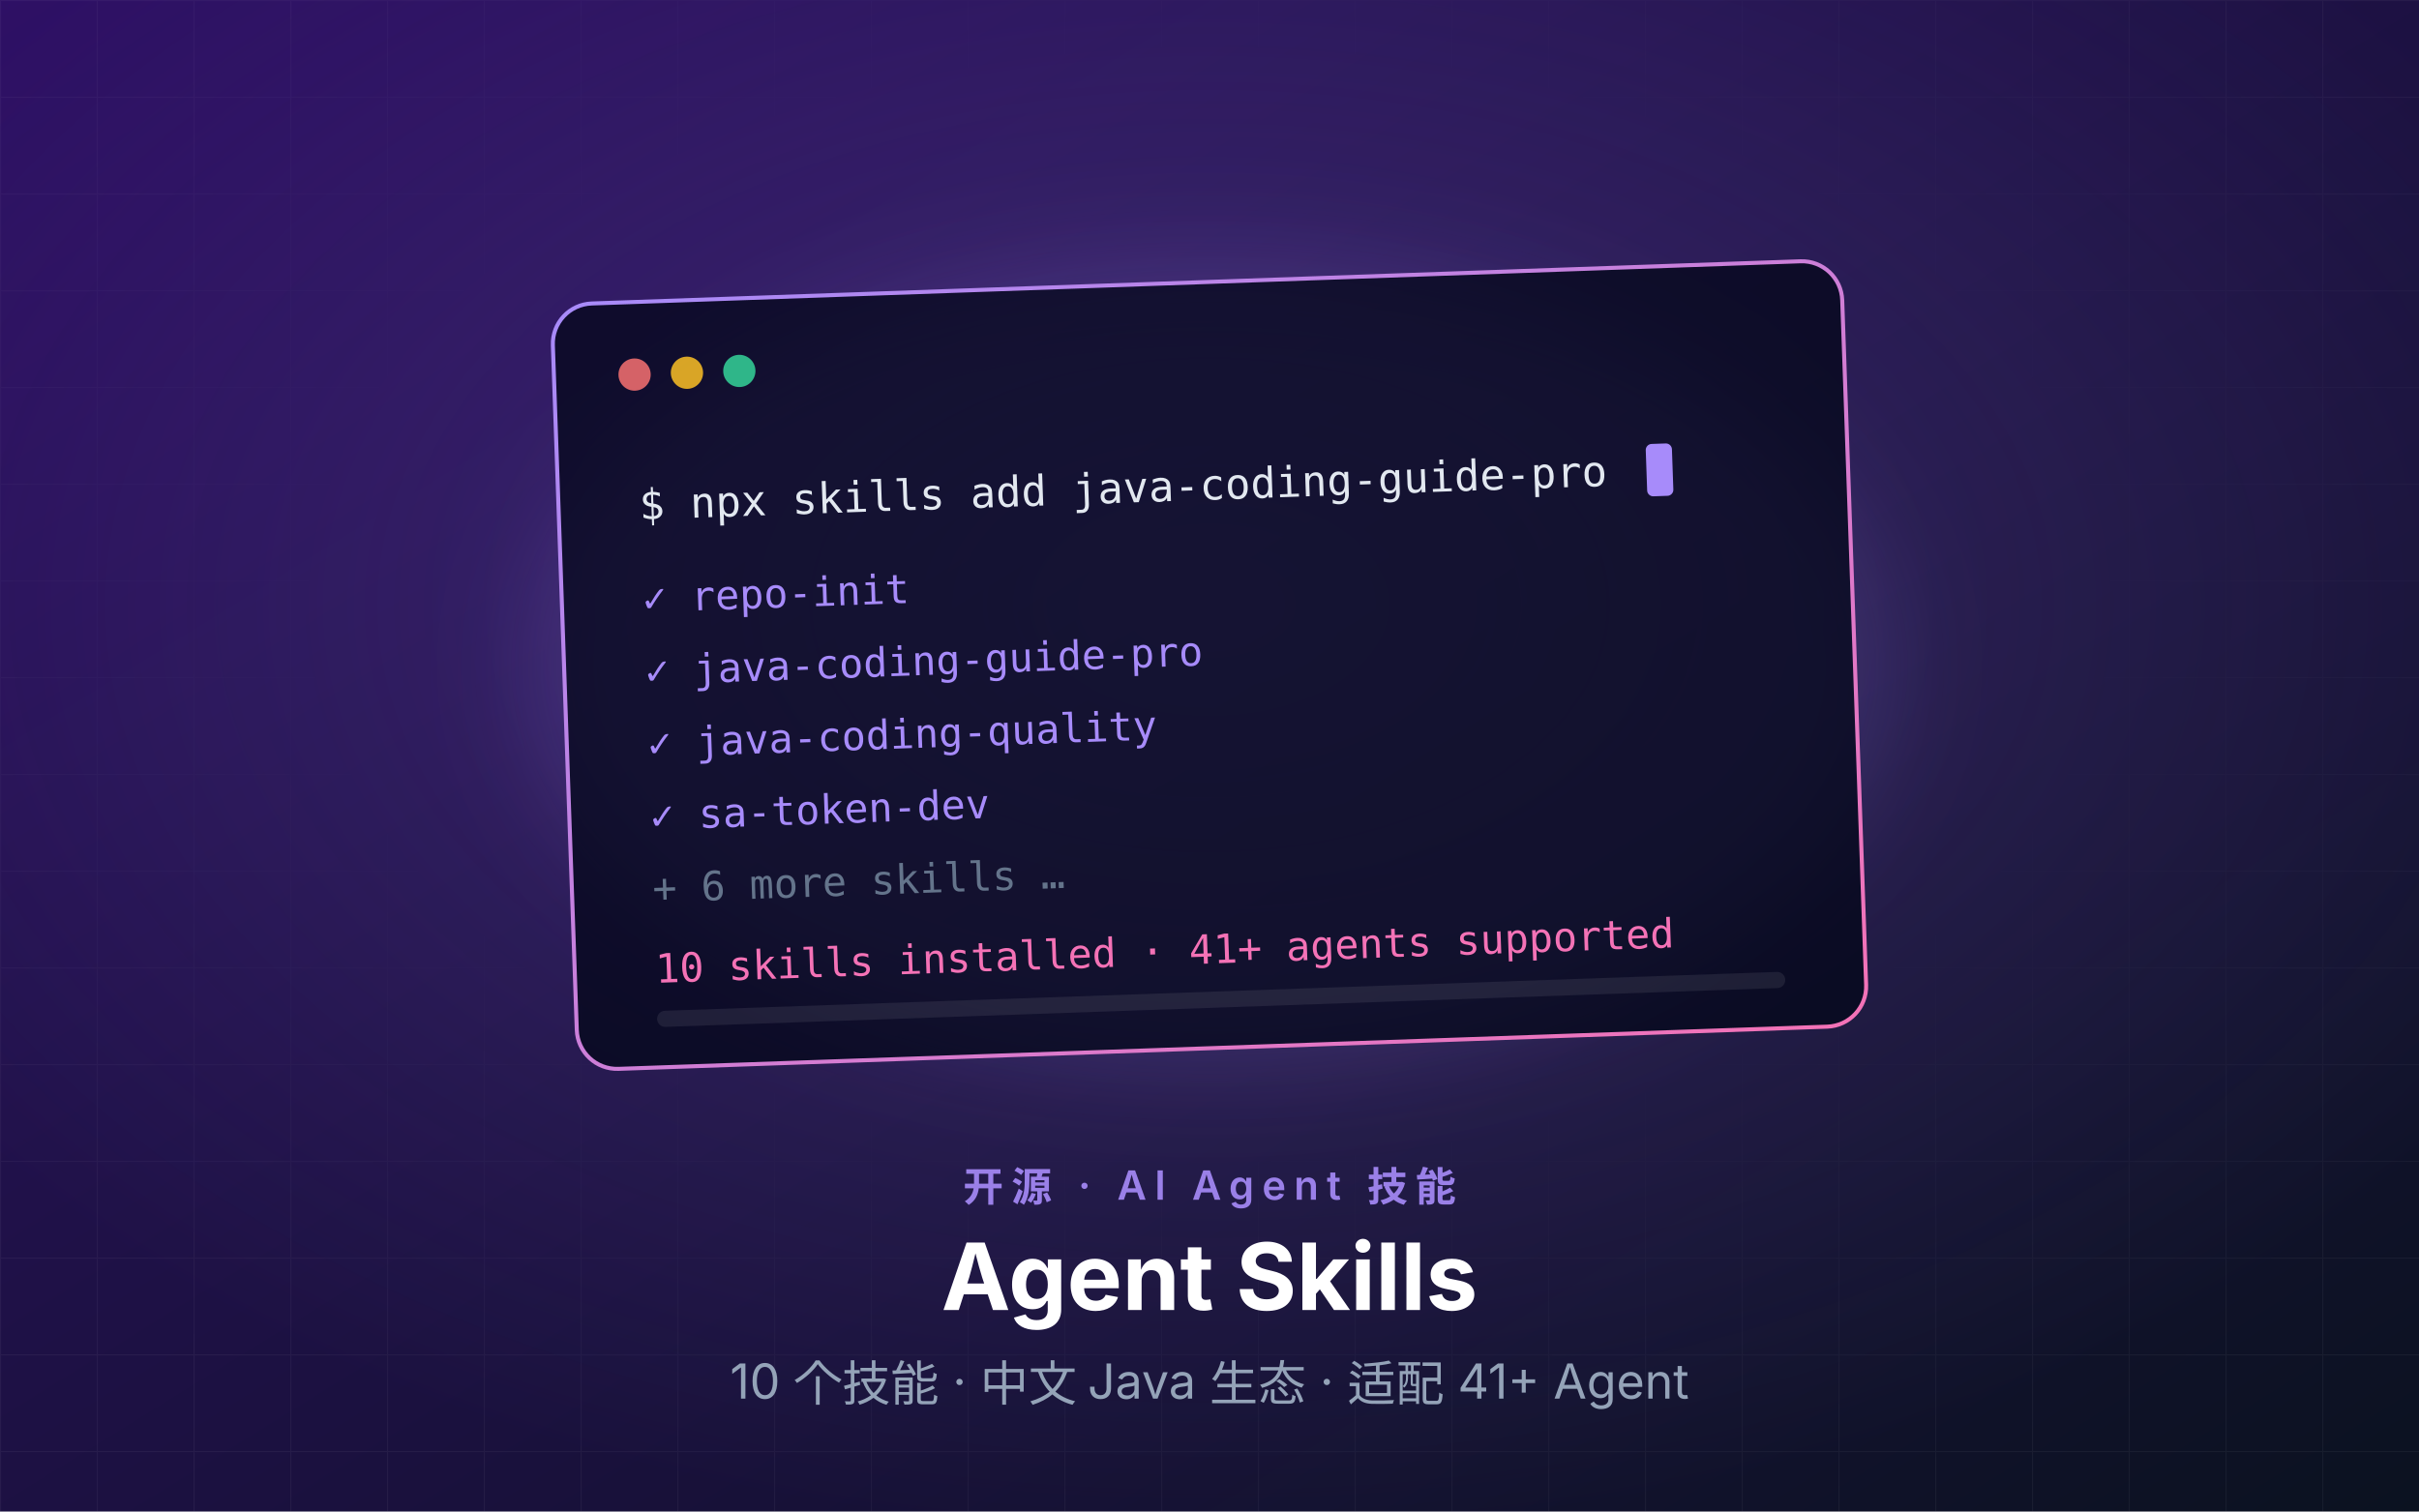
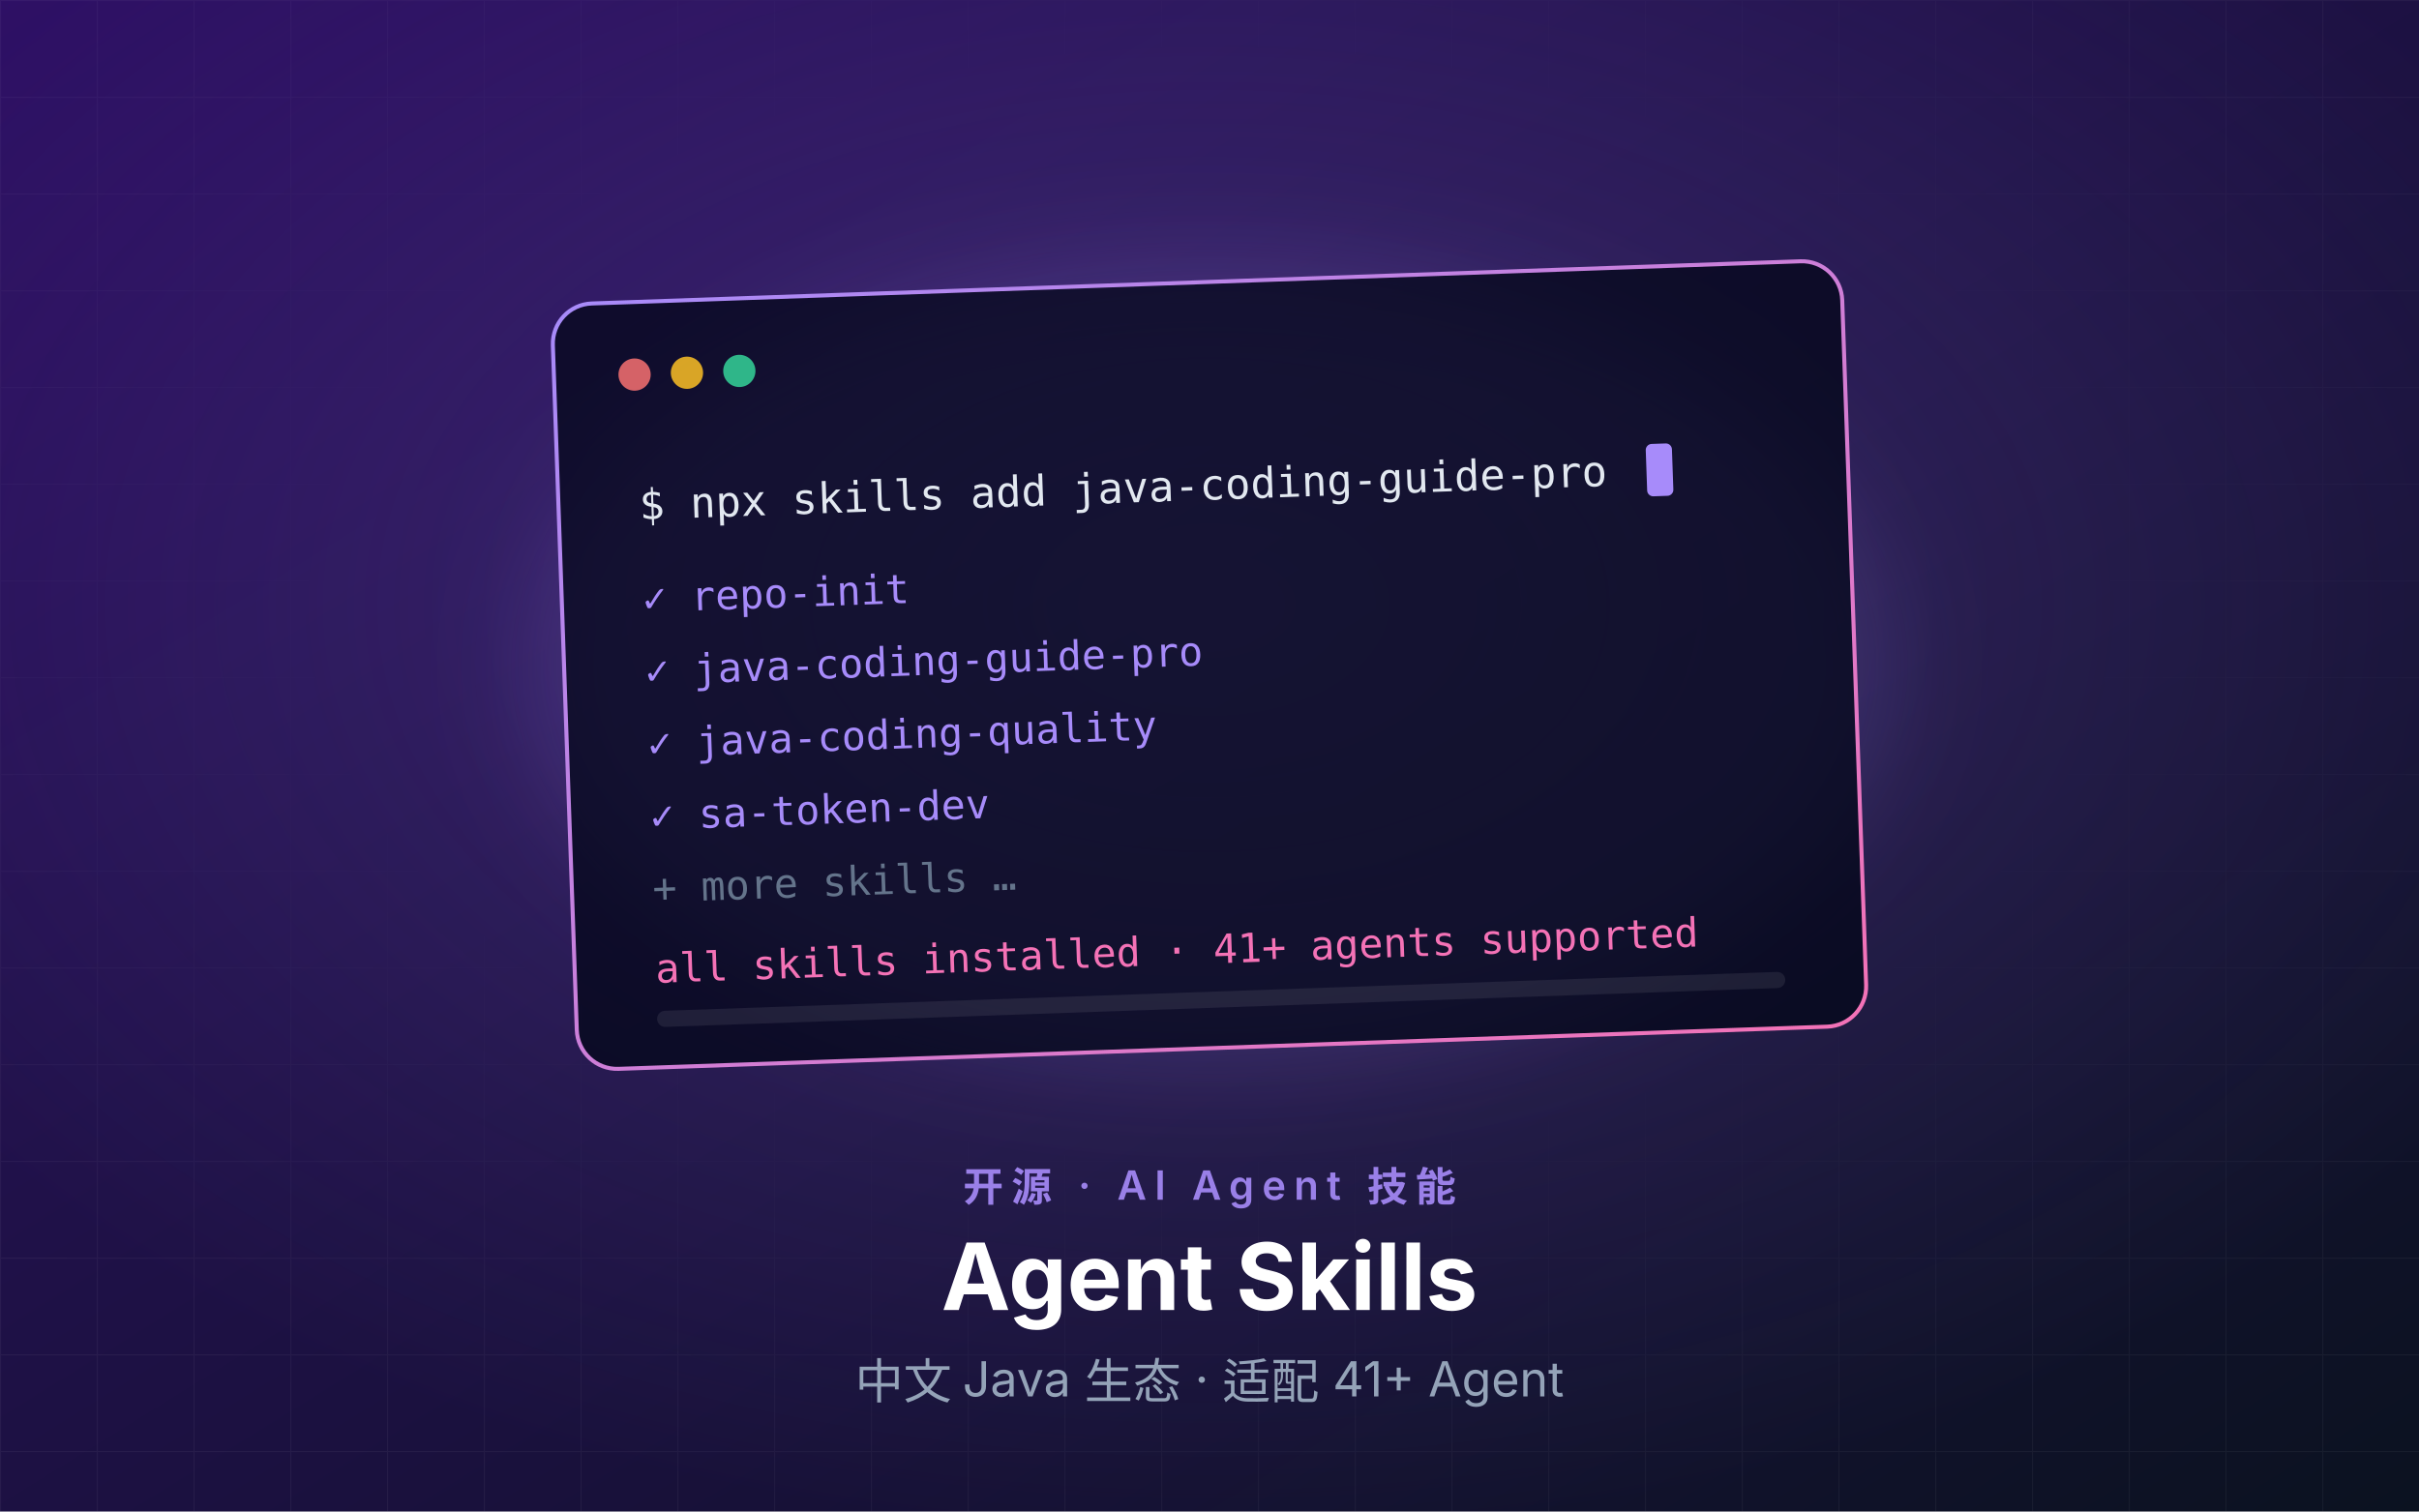
<svg xmlns="http://www.w3.org/2000/svg" viewBox="0 0 1200 750" role="img" aria-label="Agent Skills 项目预览图">
  <defs>
    <linearGradient id="bg" x1="0" y1="0" x2="1" y2="1">
      <stop offset="0%" stop-color="#2e1065" />
      <stop offset="100%" stop-color="#0b1220" />
    </linearGradient>
    <radialGradient id="halo" cx="0.5" cy="0.4" r="0.62">
      <stop offset="0%" stop-color="#a78bfa" stop-opacity="0.2" />
      <stop offset="100%" stop-color="#a78bfa" stop-opacity="0" />
    </radialGradient>
    <radialGradient id="fade" cx="0.5" cy="0.4" r="0.65">
      <stop offset="55%" stop-color="#ffffff" stop-opacity="0" />
      <stop offset="100%" stop-color="#ffffff" stop-opacity="1" />
    </radialGradient>
    <mask id="gridFade">
      <rect width="1200" height="750" fill="url(#fade)" />
    </mask>
    <pattern id="grid" width="48" height="48" patternUnits="userSpaceOnUse">
      <path d="M48 0H0V48" fill="none" stroke="#ffffff" stroke-opacity="0.05" />
    </pattern>
    <linearGradient id="accent" x1="0" y1="0" x2="1" y2="1">
      <stop offset="0%" stop-color="#a78bfa" />
      <stop offset="100%" stop-color="#f472b6" />
    </linearGradient>
    <filter id="soft" x="-60%" y="-60%" width="220%" height="220%">
      <feGaussianBlur stdDeviation="24" />
    </filter>
  </defs>
  <rect width="1200" height="750" fill="url(#bg)" />
  <rect width="1200" height="750" fill="url(#halo)" />
  <rect width="1200" height="750" fill="url(#grid)" mask="url(#gridFade)" />
  <ellipse cx="600" cy="330" rx="340" ry="200" fill="#a78bfa" opacity="0.14" filter="url(#soft)" />
  <g transform="rotate(-2 600 330)">
    <rect x="280" y="140" width="640" height="380" rx="20" fill="#020617" fill-opacity="0.72" stroke="url(#accent)" stroke-width="2" />
    <circle cx="320" cy="176" r="8" fill="#f87171" opacity="0.85" />
    <circle cx="346" cy="176" r="8" fill="#fbbf24" opacity="0.85" />
    <circle cx="372" cy="176" r="8" fill="#34d399" opacity="0.85" />
    <text x="320" y="248" font-family="'JetBrains Mono', Consolas, monospace" font-size="21" fill="#e2e8f0">$ npx skills add java-coding-guide-pro</text>
    <rect class="cursor" x="820" y="228" width="13" height="26" rx="3" fill="#a78bfa" />
    <text class="il il1" x="320" y="294" font-family="'JetBrains Mono', Consolas, monospace" font-size="20" fill="#a78bfa">✓ repo-init</text>
    <text class="il il2" x="320" y="330" font-family="'JetBrains Mono', Consolas, monospace" font-size="20" fill="#a78bfa">✓ java-coding-guide-pro</text>
    <text class="il il3" x="320" y="366" font-family="'JetBrains Mono', Consolas, monospace" font-size="20" fill="#a78bfa">✓ java-coding-quality</text>
    <text class="il il4" x="320" y="402" font-family="'JetBrains Mono', Consolas, monospace" font-size="20" fill="#a78bfa">✓ sa-token-dev</text>
-     <text class="il il5" x="320" y="438" font-family="'JetBrains Mono', Consolas, monospace" font-size="20" fill="#64748b">+ 6 more skills …</text>
-     <text x="320" y="478" font-family="'JetBrains Mono', Consolas, monospace" font-size="20" fill="#f472b6">10 skills installed · 41+ agents supported</text>
+     <text class="il il5" x="320" y="438" font-family="'JetBrains Mono', Consolas, monospace" font-size="20" fill="#64748b">+ more skills …</text>
+     <text x="320" y="478" font-family="'JetBrains Mono', Consolas, monospace" font-size="20" fill="#f472b6">all skills installed · 41+ agents supported</text>
    <rect x="320" y="492" width="560" height="8" rx="4" fill="#ffffff" fill-opacity="0.08" />
  </g>
  <text x="600" y="596" text-anchor="middle" font-family="Inter, 'PingFang SC', 'Microsoft YaHei', sans-serif" font-size="20" font-weight="600" letter-spacing="4" fill="#a78bfa" opacity="0.9">开源 · AI Agent 技能</text>
  <text x="600" y="650" text-anchor="middle" font-family="Inter, 'PingFang SC', 'Microsoft YaHei', sans-serif" font-size="46" font-weight="700" fill="#ffffff">Agent Skills</text>
-   <text x="600" y="694" text-anchor="middle" font-family="Inter, 'PingFang SC', 'Microsoft YaHei', sans-serif" font-size="24" fill="#94a3b8">10 个技能 · 中文 Java 生态 · 适配 41+ Agent</text>
+   <text x="600" y="694" text-anchor="middle" font-family="Inter, 'PingFang SC', 'Microsoft YaHei', sans-serif" font-size="24" fill="#94a3b8">中文 Java 生态 · 适配 41+ Agent</text>
  <style>
    .il { animation: install 5.6s ease-in-out infinite; }
    .il2 { animation-delay: 0.55s; }
    .il3 { animation-delay: 1.1s; }
    .il4 { animation-delay: 1.65s; }
    .il5 { animation-delay: 2.2s; }
    @keyframes install {
      0% { opacity: 0.3; }
      8% { opacity: 1; }
      78% { opacity: 1; }
      88%, 100% { opacity: 0.3; }
    }
    .cursor { animation: blink 1.2s step-end infinite; }
    @keyframes blink {
      0%, 55% { opacity: 0.9; }
      56%, 100% { opacity: 0; }
    }
  </style>
</svg>
